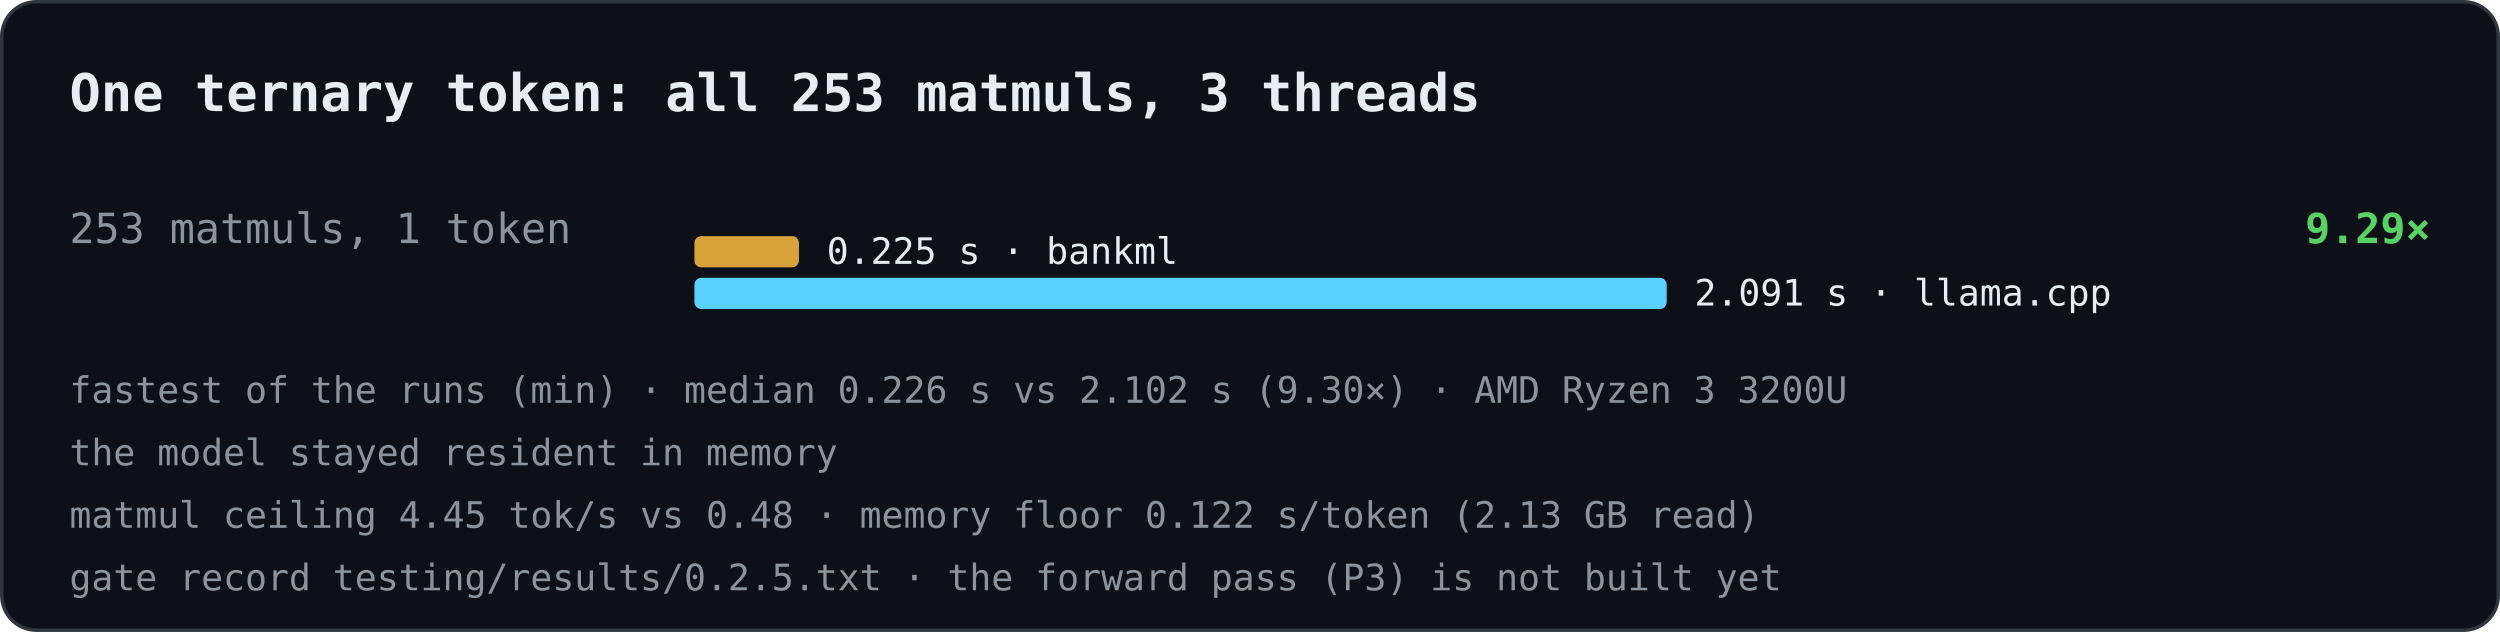
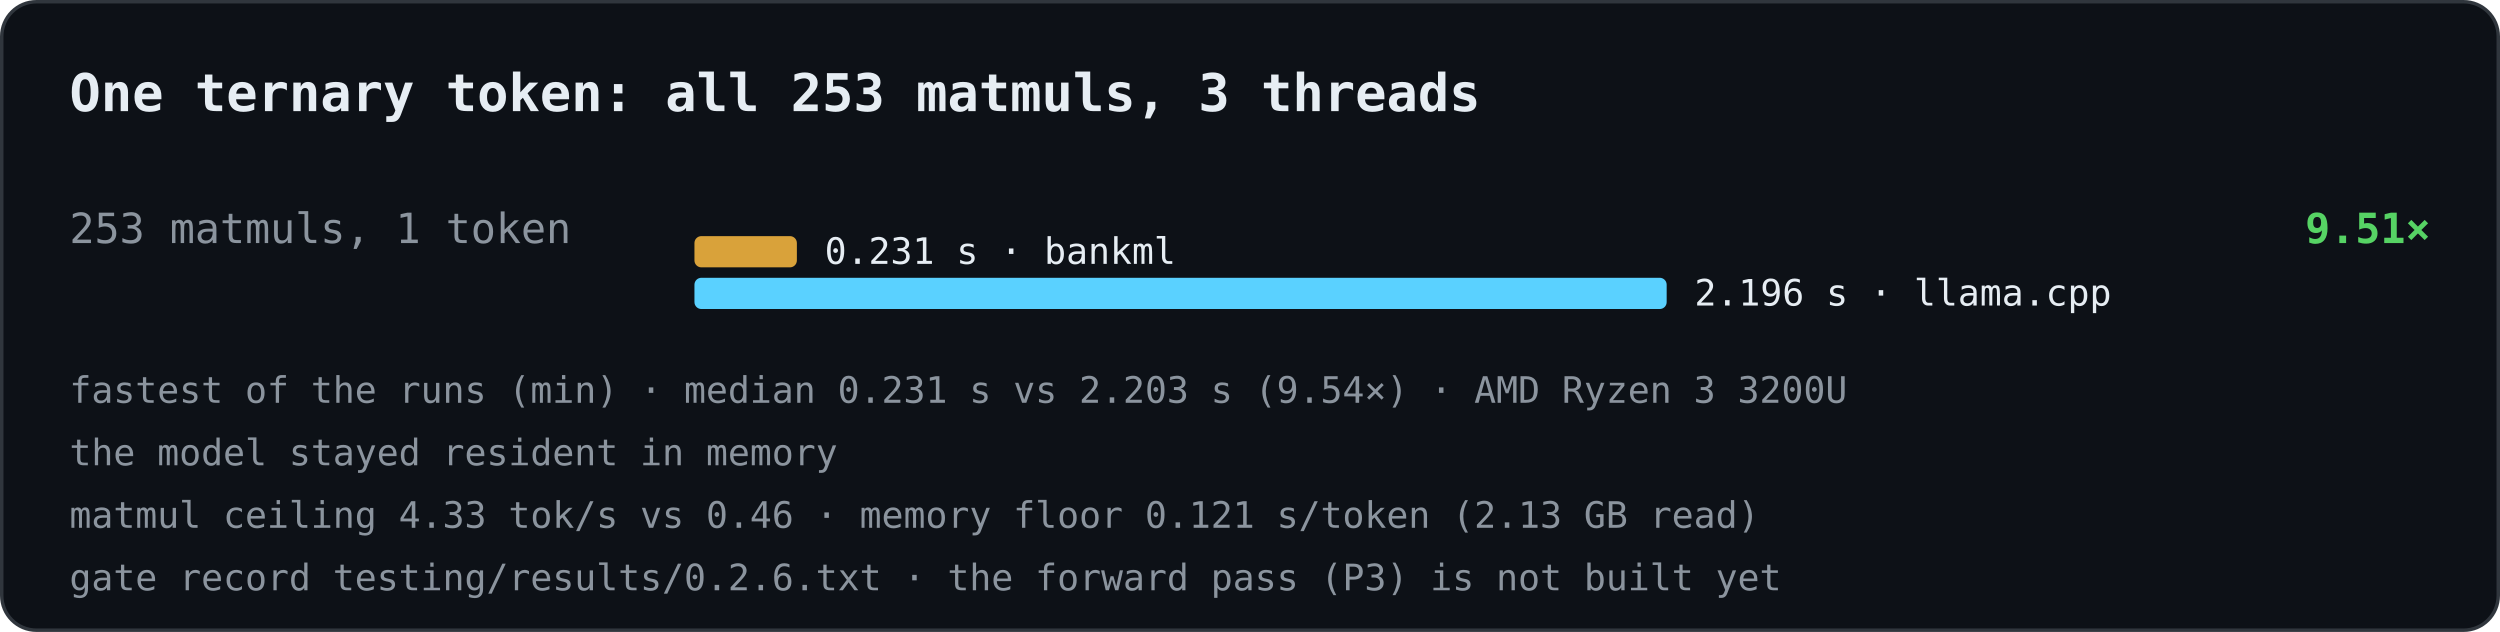
<svg xmlns="http://www.w3.org/2000/svg" width="720" height="182" viewBox="0 0 720 182" role="img" aria-label="One ternary token: all 253 matmuls, 3 threads">
  <rect x="0.5" y="0.5" width="719" height="181" rx="10" fill="#0d1117" stroke="#30363d" />
  <text x="20" y="32" font-family="ui-monospace,SFMono-Regular,Menlo,Consolas,monospace" font-size="15" font-weight="700" text-anchor="start" fill="#e6edf3">One ternary token: all 253 matmuls, 3 threads</text>
  <text x="20" y="70" font-family="ui-monospace,SFMono-Regular,Menlo,Consolas,monospace" font-size="12" font-weight="400" text-anchor="start" fill="#8b949e">253 matmuls, 1 token</text>
-   <rect x="200" y="68" width="30.1" height="9" rx="2" fill="#D9A23A" />
-   <text x="238.1" y="76" font-family="ui-monospace,SFMono-Regular,Menlo,Consolas,monospace" font-size="10.5" font-weight="400" text-anchor="start" fill="#e6edf3">0.225 s · bankml</text>
+   <rect x="200" y="68" width="29.5" height="9" rx="2" fill="#D9A23A" />
+   <text x="237.5" y="76" font-family="ui-monospace,SFMono-Regular,Menlo,Consolas,monospace" font-size="10.5" font-weight="400" text-anchor="start" fill="#e6edf3">0.231 s · bankml</text>
  <rect x="200" y="80" width="280.0" height="9" rx="2" fill="#5AD1FF" />
-   <text x="488.0" y="88" font-family="ui-monospace,SFMono-Regular,Menlo,Consolas,monospace" font-size="10.5" font-weight="400" text-anchor="start" fill="#e6edf3">2.091 s · llama.cpp</text>
-   <text x="700" y="70" font-family="ui-monospace,SFMono-Regular,Menlo,Consolas,monospace" font-size="12" font-weight="700" text-anchor="end" fill="#56D364">9.29×</text>
-   <text x="20" y="116" font-family="ui-monospace,SFMono-Regular,Menlo,Consolas,monospace" font-size="10.5" font-weight="400" text-anchor="start" fill="#8b949e">fastest of the runs (min) · median 0.226 s vs 2.102 s (9.30×) · AMD Ryzen 3 3200U</text>
+   <text x="488.0" y="88" font-family="ui-monospace,SFMono-Regular,Menlo,Consolas,monospace" font-size="10.5" font-weight="400" text-anchor="start" fill="#e6edf3">2.196 s · llama.cpp</text>
+   <text x="700" y="70" font-family="ui-monospace,SFMono-Regular,Menlo,Consolas,monospace" font-size="12" font-weight="700" text-anchor="end" fill="#56D364">9.51×</text>
+   <text x="20" y="116" font-family="ui-monospace,SFMono-Regular,Menlo,Consolas,monospace" font-size="10.5" font-weight="400" text-anchor="start" fill="#8b949e">fastest of the runs (min) · median 0.231 s vs 2.203 s (9.54×) · AMD Ryzen 3 3200U</text>
  <text x="20" y="134" font-family="ui-monospace,SFMono-Regular,Menlo,Consolas,monospace" font-size="10.5" font-weight="400" text-anchor="start" fill="#8b949e">the model stayed resident in memory</text>
-   <text x="20" y="152" font-family="ui-monospace,SFMono-Regular,Menlo,Consolas,monospace" font-size="10.5" font-weight="400" text-anchor="start" fill="#8b949e">matmul ceiling 4.45 tok/s vs 0.48 · memory floor 0.122 s/token (2.13 GB read)</text>
-   <text x="20" y="170" font-family="ui-monospace,SFMono-Regular,Menlo,Consolas,monospace" font-size="10.5" font-weight="400" text-anchor="start" fill="#8b949e">gate record testing/results/0.2.5.txt · the forward pass (P3) is not built yet</text>
+   <text x="20" y="152" font-family="ui-monospace,SFMono-Regular,Menlo,Consolas,monospace" font-size="10.5" font-weight="400" text-anchor="start" fill="#8b949e">matmul ceiling 4.33 tok/s vs 0.46 · memory floor 0.121 s/token (2.13 GB read)</text>
+   <text x="20" y="170" font-family="ui-monospace,SFMono-Regular,Menlo,Consolas,monospace" font-size="10.5" font-weight="400" text-anchor="start" fill="#8b949e">gate record testing/results/0.2.6.txt · the forward pass (P3) is not built yet</text>
</svg>
